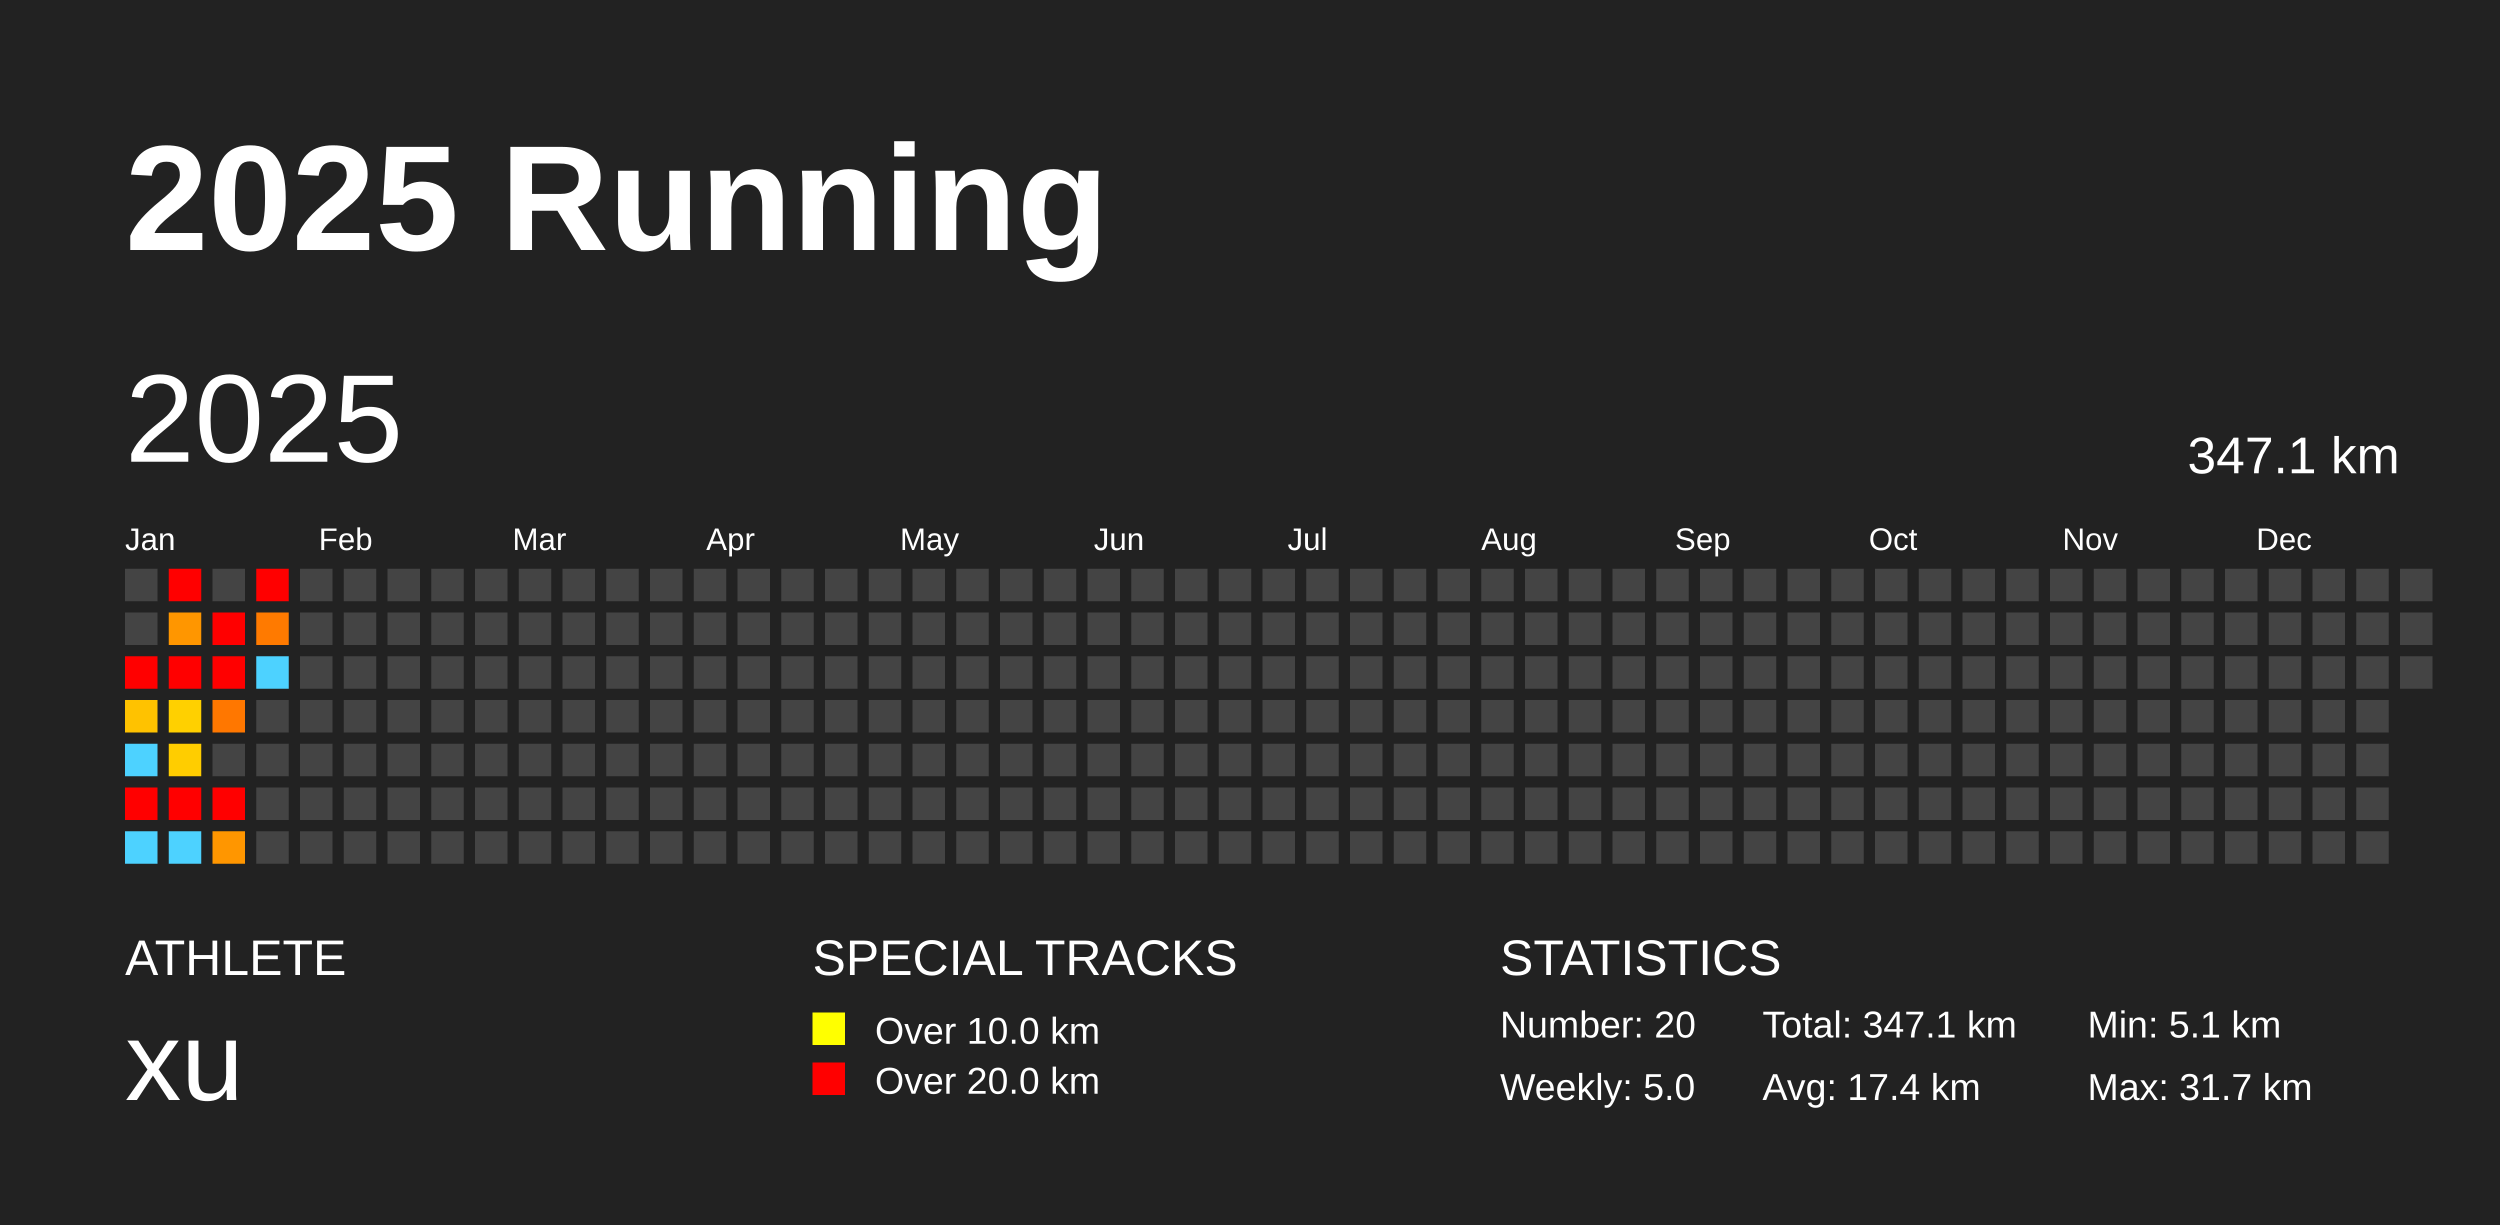
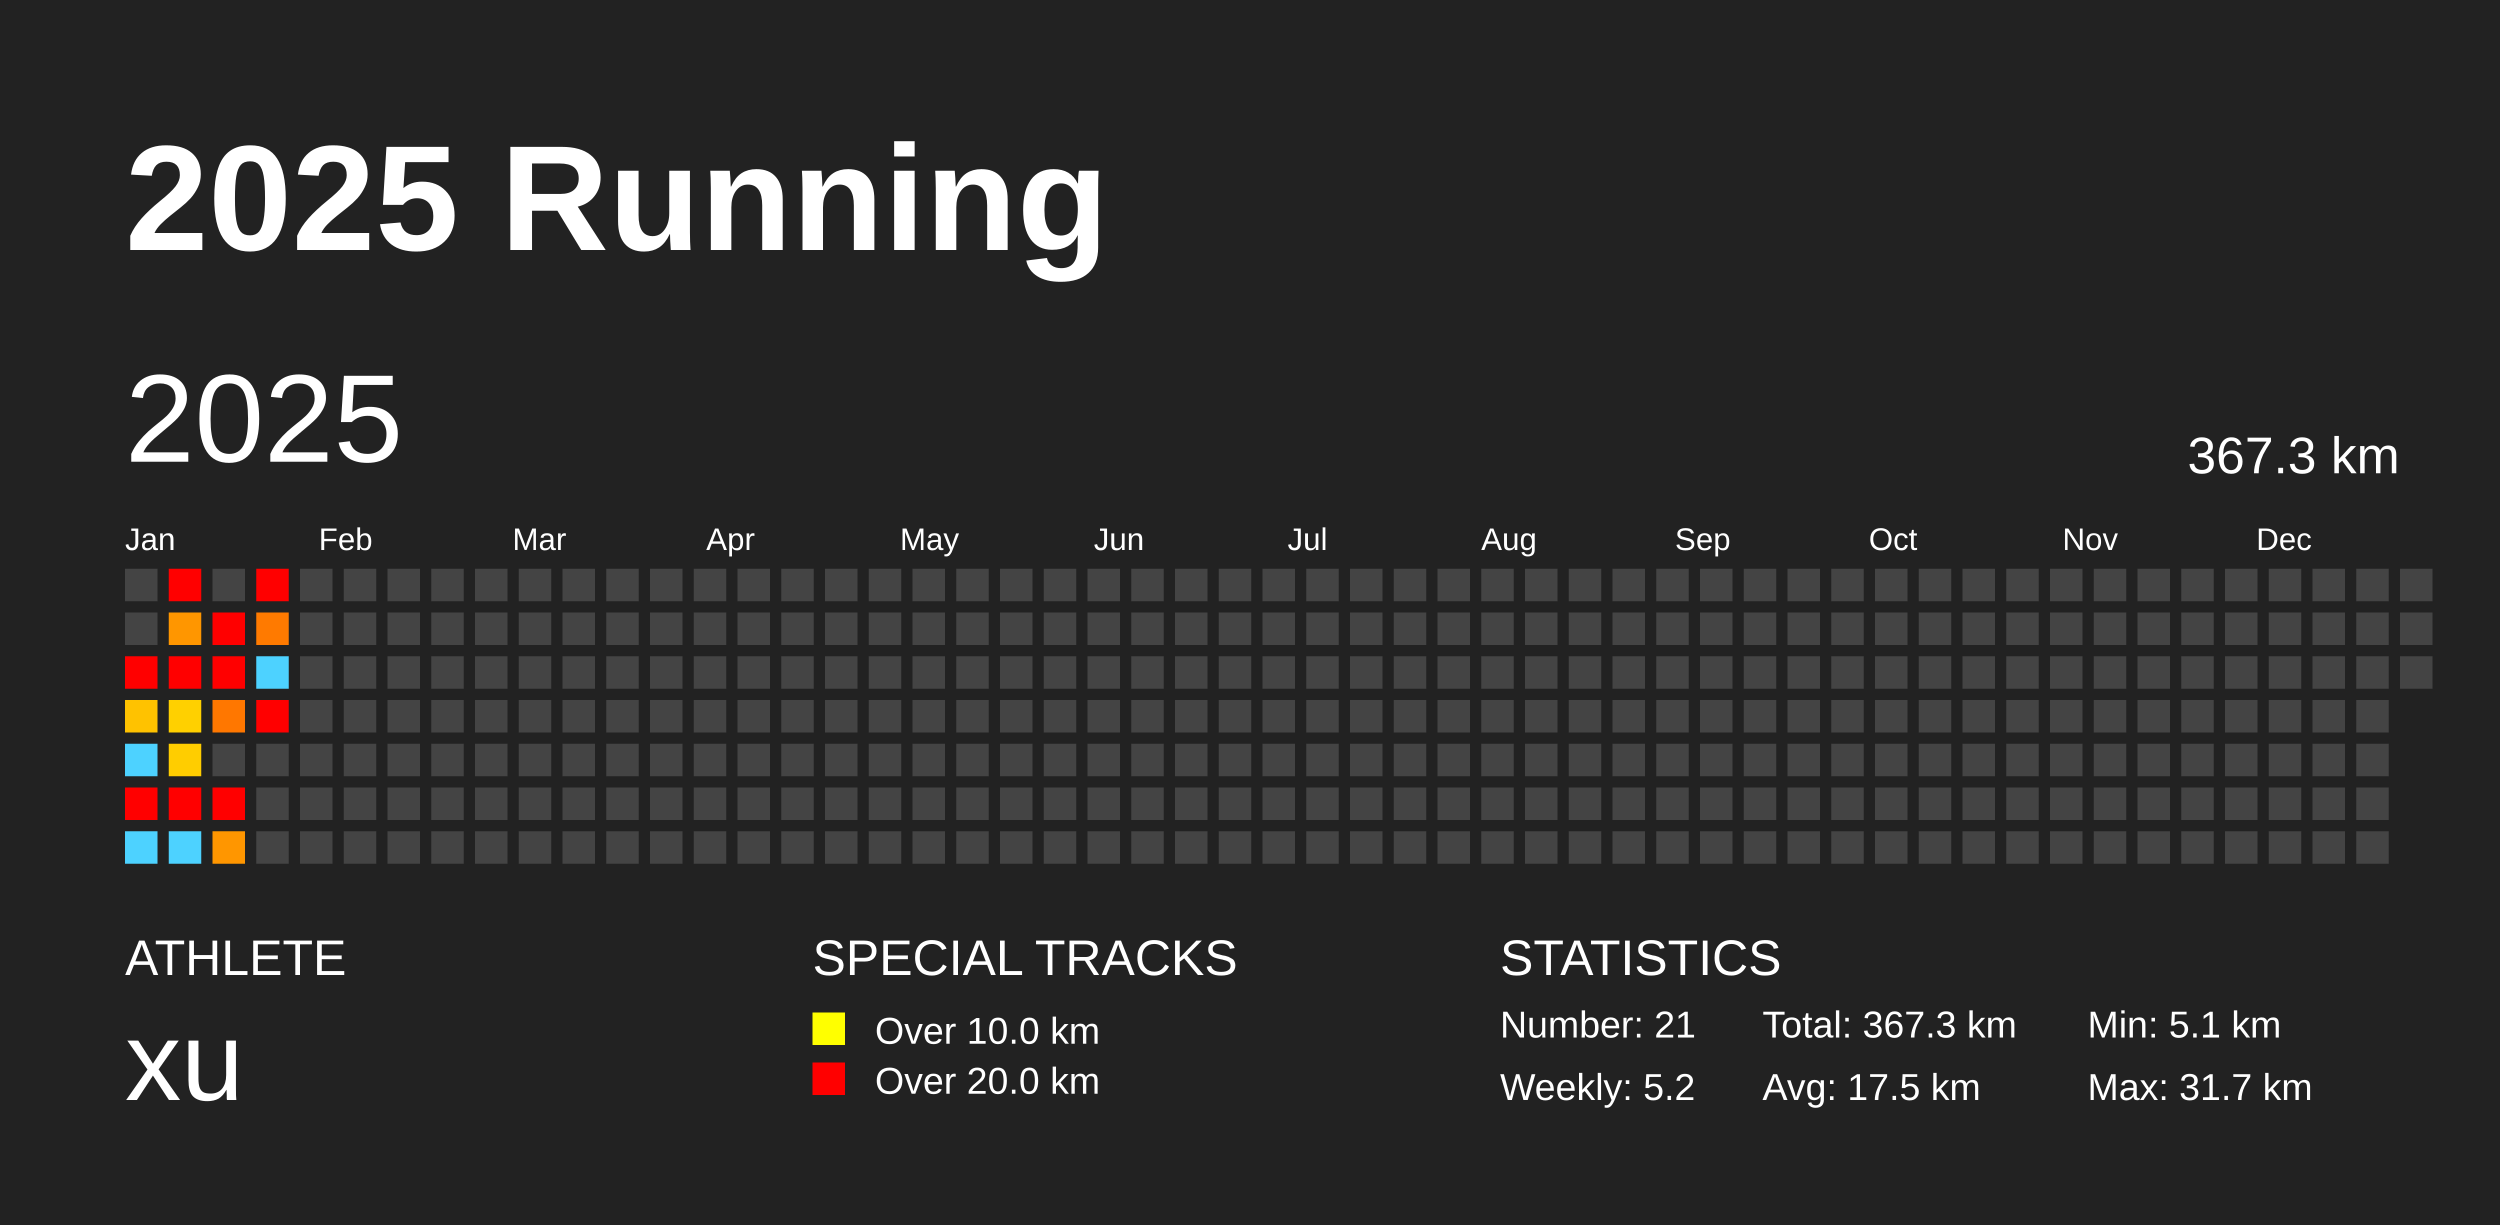
<svg xmlns="http://www.w3.org/2000/svg" baseProfile="full" height="98mm" version="1.1" viewBox="0,0,200,98" width="200mm">
  <defs />
  <rect fill="#222222" height="98" width="200" x="0" y="0" />
  <text fill="#FFFFFF" style="font-size:12px; font-family:Arial; font-weight:bold;" x="10" y="20">2025 Running</text>
  <text fill="#FFFFFF" style="font-size:4px; font-family:Arial" x="10" y="78">ATHLETE</text>
  <text fill="#FFFFFF" style="font-size:9px; font-family:Arial" x="10" y="88">xu</text>
  <text fill="#FFFFFF" style="font-size:4px; font-family:Arial" x="65" y="78">SPECIAL TRACKS</text>
  <rect fill="yellow" height="2.6" width="2.6" x="65" y="81" />
  <text fill="#FFFFFF" style="font-size:3px; font-family:Arial" x="70" y="83.5">Over 10.0 km</text>
  <rect fill="red" height="2.6" width="2.6" x="65" y="85" />
  <text fill="#FFFFFF" style="font-size:3px; font-family:Arial" x="70" y="87.5">Over 20.0 km</text>
  <text fill="#FFFFFF" style="font-size:4px; font-family:Arial" x="120" y="78">STATISTICS</text>
-   <text fill="#FFFFFF" style="font-size:3px; font-family:Arial" x="120" y="83">Number: 20</text>
-   <text fill="#FFFFFF" style="font-size:3px; font-family:Arial" x="120" y="88">Weekly: 5.0</text>
-   <text fill="#FFFFFF" style="font-size:3px; font-family:Arial" x="141" y="83">Total: 347.1 km</text>
-   <text fill="#FFFFFF" style="font-size:3px; font-family:Arial" x="141" y="88">Avg: 17.4 km</text>
+   <text fill="#FFFFFF" style="font-size:3px; font-family:Arial" x="120" y="83">Number: 21</text>
+   <text fill="#FFFFFF" style="font-size:3px; font-family:Arial" x="120" y="88">Weekly: 5.2</text>
+   <text fill="#FFFFFF" style="font-size:3px; font-family:Arial" x="141" y="83">Total: 367.3 km</text>
+   <text fill="#FFFFFF" style="font-size:3px; font-family:Arial" x="141" y="88">Avg: 17.5 km</text>
  <text fill="#FFFFFF" style="font-size:3px; font-family:Arial" x="167" y="83">Min: 5.1 km</text>
  <text fill="#FFFFFF" style="font-size:3px; font-family:Arial" x="167" y="88">Max: 31.7 km</text>
  <text dominant-baseline="hanging" fill="#FFFFFF" style="font-size:10.0px; font-family:Arial;" x="10" y="30">2025</text>
-   <text dominant-baseline="hanging" fill="#FFFFFF" style="font-size:4.125px; font-family:Arial;" x="175" y="35">347.1 km</text>
+   <text dominant-baseline="hanging" fill="#FFFFFF" style="font-size:4.125px; font-family:Arial;" x="175" y="35">367.3 km</text>
  <text fill="#FFFFFF" style="font-size:2.5px; font-family:Arial" x="10.0" y="44">Jan</text>
  <text fill="#FFFFFF" style="font-size:2.5px; font-family:Arial" x="25.5" y="44">Feb</text>
  <text fill="#FFFFFF" style="font-size:2.5px; font-family:Arial" x="41.0" y="44">Mar</text>
  <text fill="#FFFFFF" style="font-size:2.5px; font-family:Arial" x="56.5" y="44">Apr</text>
  <text fill="#FFFFFF" style="font-size:2.5px; font-family:Arial" x="72.0" y="44">May</text>
  <text fill="#FFFFFF" style="font-size:2.5px; font-family:Arial" x="87.5" y="44">Jun</text>
  <text fill="#FFFFFF" style="font-size:2.5px; font-family:Arial" x="103.0" y="44">Jul</text>
  <text fill="#FFFFFF" style="font-size:2.5px; font-family:Arial" x="118.5" y="44">Aug</text>
  <text fill="#FFFFFF" style="font-size:2.5px; font-family:Arial" x="134.0" y="44">Sep</text>
  <text fill="#FFFFFF" style="font-size:2.5px; font-family:Arial" x="149.5" y="44">Oct</text>
  <text fill="#FFFFFF" style="font-size:2.5px; font-family:Arial" x="165.0" y="44">Nov</text>
  <text fill="#FFFFFF" style="font-size:2.5px; font-family:Arial" x="180.5" y="44">Dec</text>
  <rect fill="#444444" height="2.6" width="2.6" x="10.0" y="45.5" />
  <rect fill="#444444" height="2.6" width="2.6" x="10.0" y="49.0" />
  <rect fill="red" height="2.6" width="2.6" x="10.0" y="52.5" />
  <rect fill="#ffc200" height="2.6" width="2.6" x="10.0" y="56.0" />
  <rect fill="#4dd2ff" height="2.6" width="2.6" x="10.0" y="59.5" />
  <rect fill="red" height="2.6" width="2.6" x="10.0" y="63.0" />
  <rect fill="#4dd2ff" height="2.6" width="2.6" x="10.0" y="66.5" />
  <rect fill="red" height="2.6" width="2.6" x="13.5" y="45.5" />
  <rect fill="#ff9600" height="2.6" width="2.6" x="13.5" y="49.0" />
  <rect fill="red" height="2.6" width="2.6" x="13.5" y="52.5" />
  <rect fill="#ffd000" height="2.6" width="2.6" x="13.5" y="56.0" />
  <rect fill="#ffcd00" height="2.6" width="2.6" x="13.5" y="59.5" />
  <rect fill="red" height="2.6" width="2.6" x="13.5" y="63.0" />
  <rect fill="#4dd2ff" height="2.6" width="2.6" x="13.5" y="66.5" />
  <rect fill="#444444" height="2.6" width="2.6" x="17.0" y="45.5" />
  <rect fill="red" height="2.6" width="2.6" x="17.0" y="49.0" />
  <rect fill="red" height="2.6" width="2.6" x="17.0" y="52.5" />
  <rect fill="#ff7700" height="2.6" width="2.6" x="17.0" y="56.0" />
  <rect fill="#444444" height="2.6" width="2.6" x="17.0" y="59.5" />
  <rect fill="red" height="2.6" width="2.6" x="17.0" y="63.0" />
  <rect fill="#ff9600" height="2.6" width="2.6" x="17.0" y="66.5" />
  <rect fill="red" height="2.6" width="2.6" x="20.5" y="45.5" />
  <rect fill="#ff7a00" height="2.6" width="2.6" x="20.5" y="49.0" />
  <rect fill="#4dd2ff" height="2.6" width="2.6" x="20.5" y="52.5" />
-   <rect fill="#444444" height="2.6" width="2.6" x="20.5" y="56.0" />
+   <rect fill="red" height="2.6" width="2.6" x="20.5" y="56.0" />
  <rect fill="#444444" height="2.6" width="2.6" x="20.5" y="59.5" />
  <rect fill="#444444" height="2.6" width="2.6" x="20.5" y="63.0" />
  <rect fill="#444444" height="2.6" width="2.6" x="20.5" y="66.5" />
  <rect fill="#444444" height="2.6" width="2.6" x="24.0" y="45.5" />
  <rect fill="#444444" height="2.6" width="2.6" x="24.0" y="49.0" />
  <rect fill="#444444" height="2.6" width="2.6" x="24.0" y="52.5" />
  <rect fill="#444444" height="2.6" width="2.6" x="24.0" y="56.0" />
  <rect fill="#444444" height="2.6" width="2.6" x="24.0" y="59.5" />
  <rect fill="#444444" height="2.6" width="2.6" x="24.0" y="63.0" />
  <rect fill="#444444" height="2.6" width="2.6" x="24.0" y="66.5" />
  <rect fill="#444444" height="2.6" width="2.6" x="27.5" y="45.5" />
  <rect fill="#444444" height="2.6" width="2.6" x="27.5" y="49.0" />
  <rect fill="#444444" height="2.6" width="2.6" x="27.5" y="52.5" />
  <rect fill="#444444" height="2.6" width="2.6" x="27.5" y="56.0" />
  <rect fill="#444444" height="2.6" width="2.6" x="27.5" y="59.5" />
  <rect fill="#444444" height="2.6" width="2.6" x="27.5" y="63.0" />
  <rect fill="#444444" height="2.6" width="2.6" x="27.5" y="66.5" />
  <rect fill="#444444" height="2.6" width="2.6" x="31.0" y="45.5" />
  <rect fill="#444444" height="2.6" width="2.6" x="31.0" y="49.0" />
  <rect fill="#444444" height="2.6" width="2.6" x="31.0" y="52.5" />
  <rect fill="#444444" height="2.6" width="2.6" x="31.0" y="56.0" />
  <rect fill="#444444" height="2.6" width="2.6" x="31.0" y="59.5" />
  <rect fill="#444444" height="2.6" width="2.6" x="31.0" y="63.0" />
  <rect fill="#444444" height="2.6" width="2.6" x="31.0" y="66.5" />
  <rect fill="#444444" height="2.6" width="2.6" x="34.5" y="45.5" />
  <rect fill="#444444" height="2.6" width="2.6" x="34.5" y="49.0" />
  <rect fill="#444444" height="2.6" width="2.6" x="34.5" y="52.5" />
  <rect fill="#444444" height="2.6" width="2.6" x="34.5" y="56.0" />
  <rect fill="#444444" height="2.6" width="2.6" x="34.5" y="59.5" />
  <rect fill="#444444" height="2.6" width="2.6" x="34.5" y="63.0" />
  <rect fill="#444444" height="2.6" width="2.6" x="34.5" y="66.5" />
  <rect fill="#444444" height="2.6" width="2.6" x="38.0" y="45.5" />
  <rect fill="#444444" height="2.6" width="2.6" x="38.0" y="49.0" />
  <rect fill="#444444" height="2.6" width="2.6" x="38.0" y="52.5" />
  <rect fill="#444444" height="2.6" width="2.6" x="38.0" y="56.0" />
  <rect fill="#444444" height="2.6" width="2.6" x="38.0" y="59.5" />
  <rect fill="#444444" height="2.6" width="2.6" x="38.0" y="63.0" />
  <rect fill="#444444" height="2.6" width="2.6" x="38.0" y="66.5" />
  <rect fill="#444444" height="2.6" width="2.6" x="41.5" y="45.5" />
  <rect fill="#444444" height="2.6" width="2.6" x="41.5" y="49.0" />
  <rect fill="#444444" height="2.6" width="2.6" x="41.5" y="52.5" />
  <rect fill="#444444" height="2.6" width="2.6" x="41.5" y="56.0" />
  <rect fill="#444444" height="2.6" width="2.6" x="41.5" y="59.5" />
  <rect fill="#444444" height="2.6" width="2.6" x="41.5" y="63.0" />
  <rect fill="#444444" height="2.6" width="2.6" x="41.5" y="66.5" />
  <rect fill="#444444" height="2.6" width="2.6" x="45.0" y="45.5" />
  <rect fill="#444444" height="2.6" width="2.6" x="45.0" y="49.0" />
  <rect fill="#444444" height="2.6" width="2.6" x="45.0" y="52.5" />
  <rect fill="#444444" height="2.6" width="2.6" x="45.0" y="56.0" />
  <rect fill="#444444" height="2.6" width="2.6" x="45.0" y="59.5" />
  <rect fill="#444444" height="2.6" width="2.6" x="45.0" y="63.0" />
  <rect fill="#444444" height="2.6" width="2.6" x="45.0" y="66.5" />
  <rect fill="#444444" height="2.6" width="2.6" x="48.5" y="45.5" />
  <rect fill="#444444" height="2.6" width="2.6" x="48.5" y="49.0" />
  <rect fill="#444444" height="2.6" width="2.6" x="48.5" y="52.5" />
  <rect fill="#444444" height="2.6" width="2.6" x="48.5" y="56.0" />
  <rect fill="#444444" height="2.6" width="2.6" x="48.5" y="59.5" />
  <rect fill="#444444" height="2.6" width="2.6" x="48.5" y="63.0" />
  <rect fill="#444444" height="2.6" width="2.6" x="48.5" y="66.5" />
  <rect fill="#444444" height="2.6" width="2.6" x="52.0" y="45.5" />
  <rect fill="#444444" height="2.6" width="2.6" x="52.0" y="49.0" />
  <rect fill="#444444" height="2.6" width="2.6" x="52.0" y="52.5" />
  <rect fill="#444444" height="2.6" width="2.6" x="52.0" y="56.0" />
  <rect fill="#444444" height="2.6" width="2.6" x="52.0" y="59.5" />
  <rect fill="#444444" height="2.6" width="2.6" x="52.0" y="63.0" />
  <rect fill="#444444" height="2.6" width="2.6" x="52.0" y="66.5" />
  <rect fill="#444444" height="2.6" width="2.6" x="55.5" y="45.5" />
  <rect fill="#444444" height="2.6" width="2.6" x="55.5" y="49.0" />
  <rect fill="#444444" height="2.6" width="2.6" x="55.5" y="52.5" />
  <rect fill="#444444" height="2.6" width="2.6" x="55.5" y="56.0" />
  <rect fill="#444444" height="2.6" width="2.6" x="55.5" y="59.5" />
  <rect fill="#444444" height="2.6" width="2.6" x="55.5" y="63.0" />
  <rect fill="#444444" height="2.6" width="2.6" x="55.5" y="66.5" />
  <rect fill="#444444" height="2.6" width="2.6" x="59.0" y="45.5" />
  <rect fill="#444444" height="2.6" width="2.6" x="59.0" y="49.0" />
  <rect fill="#444444" height="2.6" width="2.6" x="59.0" y="52.5" />
  <rect fill="#444444" height="2.6" width="2.6" x="59.0" y="56.0" />
  <rect fill="#444444" height="2.6" width="2.6" x="59.0" y="59.5" />
  <rect fill="#444444" height="2.6" width="2.6" x="59.0" y="63.0" />
  <rect fill="#444444" height="2.6" width="2.6" x="59.0" y="66.5" />
  <rect fill="#444444" height="2.6" width="2.6" x="62.5" y="45.5" />
  <rect fill="#444444" height="2.6" width="2.6" x="62.5" y="49.0" />
  <rect fill="#444444" height="2.6" width="2.6" x="62.5" y="52.5" />
  <rect fill="#444444" height="2.6" width="2.6" x="62.5" y="56.0" />
  <rect fill="#444444" height="2.6" width="2.6" x="62.5" y="59.5" />
  <rect fill="#444444" height="2.6" width="2.6" x="62.5" y="63.0" />
  <rect fill="#444444" height="2.6" width="2.6" x="62.5" y="66.5" />
  <rect fill="#444444" height="2.6" width="2.6" x="66.0" y="45.5" />
  <rect fill="#444444" height="2.6" width="2.6" x="66.0" y="49.0" />
  <rect fill="#444444" height="2.6" width="2.6" x="66.0" y="52.5" />
  <rect fill="#444444" height="2.6" width="2.6" x="66.0" y="56.0" />
  <rect fill="#444444" height="2.6" width="2.6" x="66.0" y="59.5" />
  <rect fill="#444444" height="2.6" width="2.6" x="66.0" y="63.0" />
  <rect fill="#444444" height="2.6" width="2.6" x="66.0" y="66.5" />
  <rect fill="#444444" height="2.6" width="2.6" x="69.5" y="45.5" />
  <rect fill="#444444" height="2.6" width="2.6" x="69.5" y="49.0" />
  <rect fill="#444444" height="2.6" width="2.6" x="69.5" y="52.5" />
  <rect fill="#444444" height="2.6" width="2.6" x="69.5" y="56.0" />
  <rect fill="#444444" height="2.6" width="2.6" x="69.5" y="59.5" />
  <rect fill="#444444" height="2.6" width="2.6" x="69.5" y="63.0" />
  <rect fill="#444444" height="2.6" width="2.6" x="69.5" y="66.5" />
  <rect fill="#444444" height="2.6" width="2.6" x="73.0" y="45.5" />
  <rect fill="#444444" height="2.6" width="2.6" x="73.0" y="49.0" />
  <rect fill="#444444" height="2.6" width="2.6" x="73.0" y="52.5" />
  <rect fill="#444444" height="2.6" width="2.6" x="73.0" y="56.0" />
  <rect fill="#444444" height="2.6" width="2.6" x="73.0" y="59.5" />
  <rect fill="#444444" height="2.6" width="2.6" x="73.0" y="63.0" />
  <rect fill="#444444" height="2.6" width="2.6" x="73.0" y="66.5" />
  <rect fill="#444444" height="2.6" width="2.6" x="76.5" y="45.5" />
  <rect fill="#444444" height="2.6" width="2.6" x="76.5" y="49.0" />
  <rect fill="#444444" height="2.6" width="2.6" x="76.5" y="52.5" />
  <rect fill="#444444" height="2.6" width="2.6" x="76.5" y="56.0" />
  <rect fill="#444444" height="2.6" width="2.6" x="76.5" y="59.5" />
  <rect fill="#444444" height="2.6" width="2.6" x="76.5" y="63.0" />
  <rect fill="#444444" height="2.6" width="2.6" x="76.5" y="66.5" />
  <rect fill="#444444" height="2.6" width="2.6" x="80.0" y="45.5" />
  <rect fill="#444444" height="2.6" width="2.6" x="80.0" y="49.0" />
  <rect fill="#444444" height="2.6" width="2.6" x="80.0" y="52.5" />
  <rect fill="#444444" height="2.6" width="2.6" x="80.0" y="56.0" />
  <rect fill="#444444" height="2.6" width="2.6" x="80.0" y="59.5" />
  <rect fill="#444444" height="2.6" width="2.6" x="80.0" y="63.0" />
  <rect fill="#444444" height="2.6" width="2.6" x="80.0" y="66.5" />
  <rect fill="#444444" height="2.6" width="2.6" x="83.5" y="45.5" />
  <rect fill="#444444" height="2.6" width="2.6" x="83.5" y="49.0" />
  <rect fill="#444444" height="2.6" width="2.6" x="83.5" y="52.5" />
  <rect fill="#444444" height="2.6" width="2.6" x="83.5" y="56.0" />
  <rect fill="#444444" height="2.6" width="2.6" x="83.5" y="59.5" />
  <rect fill="#444444" height="2.6" width="2.6" x="83.5" y="63.0" />
  <rect fill="#444444" height="2.6" width="2.6" x="83.5" y="66.5" />
  <rect fill="#444444" height="2.6" width="2.6" x="87.0" y="45.5" />
  <rect fill="#444444" height="2.6" width="2.6" x="87.0" y="49.0" />
  <rect fill="#444444" height="2.6" width="2.6" x="87.0" y="52.5" />
  <rect fill="#444444" height="2.6" width="2.6" x="87.0" y="56.0" />
  <rect fill="#444444" height="2.6" width="2.6" x="87.0" y="59.5" />
  <rect fill="#444444" height="2.6" width="2.6" x="87.0" y="63.0" />
  <rect fill="#444444" height="2.6" width="2.6" x="87.0" y="66.5" />
  <rect fill="#444444" height="2.6" width="2.6" x="90.5" y="45.5" />
  <rect fill="#444444" height="2.6" width="2.6" x="90.5" y="49.0" />
  <rect fill="#444444" height="2.6" width="2.6" x="90.5" y="52.5" />
  <rect fill="#444444" height="2.6" width="2.6" x="90.5" y="56.0" />
  <rect fill="#444444" height="2.6" width="2.6" x="90.5" y="59.5" />
  <rect fill="#444444" height="2.6" width="2.6" x="90.5" y="63.0" />
  <rect fill="#444444" height="2.6" width="2.6" x="90.5" y="66.5" />
  <rect fill="#444444" height="2.6" width="2.6" x="94.0" y="45.5" />
  <rect fill="#444444" height="2.6" width="2.6" x="94.0" y="49.0" />
  <rect fill="#444444" height="2.6" width="2.6" x="94.0" y="52.5" />
  <rect fill="#444444" height="2.6" width="2.6" x="94.0" y="56.0" />
  <rect fill="#444444" height="2.6" width="2.6" x="94.0" y="59.5" />
  <rect fill="#444444" height="2.6" width="2.6" x="94.0" y="63.0" />
  <rect fill="#444444" height="2.6" width="2.6" x="94.0" y="66.5" />
  <rect fill="#444444" height="2.6" width="2.6" x="97.5" y="45.5" />
  <rect fill="#444444" height="2.6" width="2.6" x="97.5" y="49.0" />
  <rect fill="#444444" height="2.6" width="2.6" x="97.5" y="52.5" />
  <rect fill="#444444" height="2.6" width="2.6" x="97.5" y="56.0" />
  <rect fill="#444444" height="2.6" width="2.6" x="97.5" y="59.5" />
  <rect fill="#444444" height="2.6" width="2.6" x="97.5" y="63.0" />
  <rect fill="#444444" height="2.6" width="2.6" x="97.5" y="66.5" />
  <rect fill="#444444" height="2.6" width="2.6" x="101.0" y="45.5" />
  <rect fill="#444444" height="2.6" width="2.6" x="101.0" y="49.0" />
  <rect fill="#444444" height="2.6" width="2.6" x="101.0" y="52.5" />
  <rect fill="#444444" height="2.6" width="2.6" x="101.0" y="56.0" />
  <rect fill="#444444" height="2.6" width="2.6" x="101.0" y="59.5" />
  <rect fill="#444444" height="2.6" width="2.6" x="101.0" y="63.0" />
  <rect fill="#444444" height="2.6" width="2.6" x="101.0" y="66.5" />
  <rect fill="#444444" height="2.6" width="2.6" x="104.5" y="45.5" />
  <rect fill="#444444" height="2.6" width="2.6" x="104.5" y="49.0" />
  <rect fill="#444444" height="2.6" width="2.6" x="104.5" y="52.5" />
  <rect fill="#444444" height="2.6" width="2.6" x="104.5" y="56.0" />
  <rect fill="#444444" height="2.6" width="2.6" x="104.5" y="59.5" />
  <rect fill="#444444" height="2.6" width="2.6" x="104.5" y="63.0" />
  <rect fill="#444444" height="2.6" width="2.6" x="104.5" y="66.5" />
  <rect fill="#444444" height="2.6" width="2.6" x="108.0" y="45.5" />
  <rect fill="#444444" height="2.6" width="2.6" x="108.0" y="49.0" />
  <rect fill="#444444" height="2.6" width="2.6" x="108.0" y="52.5" />
  <rect fill="#444444" height="2.6" width="2.6" x="108.0" y="56.0" />
  <rect fill="#444444" height="2.6" width="2.6" x="108.0" y="59.5" />
  <rect fill="#444444" height="2.6" width="2.6" x="108.0" y="63.0" />
  <rect fill="#444444" height="2.6" width="2.6" x="108.0" y="66.5" />
  <rect fill="#444444" height="2.6" width="2.6" x="111.5" y="45.5" />
  <rect fill="#444444" height="2.6" width="2.6" x="111.5" y="49.0" />
  <rect fill="#444444" height="2.6" width="2.6" x="111.5" y="52.5" />
  <rect fill="#444444" height="2.6" width="2.6" x="111.5" y="56.0" />
  <rect fill="#444444" height="2.6" width="2.6" x="111.5" y="59.5" />
  <rect fill="#444444" height="2.6" width="2.6" x="111.5" y="63.0" />
  <rect fill="#444444" height="2.6" width="2.6" x="111.5" y="66.5" />
  <rect fill="#444444" height="2.6" width="2.6" x="115.0" y="45.5" />
  <rect fill="#444444" height="2.6" width="2.6" x="115.0" y="49.0" />
  <rect fill="#444444" height="2.6" width="2.6" x="115.0" y="52.5" />
  <rect fill="#444444" height="2.6" width="2.6" x="115.0" y="56.0" />
  <rect fill="#444444" height="2.6" width="2.6" x="115.0" y="59.5" />
  <rect fill="#444444" height="2.6" width="2.6" x="115.0" y="63.0" />
  <rect fill="#444444" height="2.6" width="2.6" x="115.0" y="66.5" />
  <rect fill="#444444" height="2.6" width="2.6" x="118.5" y="45.5" />
  <rect fill="#444444" height="2.6" width="2.6" x="118.5" y="49.0" />
  <rect fill="#444444" height="2.6" width="2.6" x="118.5" y="52.5" />
  <rect fill="#444444" height="2.6" width="2.6" x="118.5" y="56.0" />
  <rect fill="#444444" height="2.6" width="2.6" x="118.5" y="59.5" />
  <rect fill="#444444" height="2.6" width="2.6" x="118.5" y="63.0" />
  <rect fill="#444444" height="2.6" width="2.6" x="118.5" y="66.5" />
  <rect fill="#444444" height="2.6" width="2.6" x="122.0" y="45.5" />
  <rect fill="#444444" height="2.6" width="2.6" x="122.0" y="49.0" />
  <rect fill="#444444" height="2.6" width="2.6" x="122.0" y="52.5" />
  <rect fill="#444444" height="2.6" width="2.6" x="122.0" y="56.0" />
  <rect fill="#444444" height="2.6" width="2.6" x="122.0" y="59.5" />
  <rect fill="#444444" height="2.6" width="2.6" x="122.0" y="63.0" />
  <rect fill="#444444" height="2.6" width="2.6" x="122.0" y="66.5" />
  <rect fill="#444444" height="2.6" width="2.6" x="125.5" y="45.5" />
  <rect fill="#444444" height="2.6" width="2.6" x="125.5" y="49.0" />
  <rect fill="#444444" height="2.6" width="2.6" x="125.5" y="52.5" />
  <rect fill="#444444" height="2.6" width="2.6" x="125.5" y="56.0" />
  <rect fill="#444444" height="2.6" width="2.6" x="125.5" y="59.5" />
  <rect fill="#444444" height="2.6" width="2.6" x="125.5" y="63.0" />
  <rect fill="#444444" height="2.6" width="2.6" x="125.5" y="66.5" />
  <rect fill="#444444" height="2.6" width="2.6" x="129.0" y="45.5" />
  <rect fill="#444444" height="2.6" width="2.6" x="129.0" y="49.0" />
  <rect fill="#444444" height="2.6" width="2.6" x="129.0" y="52.5" />
  <rect fill="#444444" height="2.6" width="2.6" x="129.0" y="56.0" />
  <rect fill="#444444" height="2.6" width="2.6" x="129.0" y="59.5" />
  <rect fill="#444444" height="2.6" width="2.6" x="129.0" y="63.0" />
  <rect fill="#444444" height="2.6" width="2.6" x="129.0" y="66.5" />
  <rect fill="#444444" height="2.6" width="2.6" x="132.5" y="45.5" />
  <rect fill="#444444" height="2.6" width="2.6" x="132.5" y="49.0" />
  <rect fill="#444444" height="2.6" width="2.6" x="132.5" y="52.5" />
  <rect fill="#444444" height="2.6" width="2.6" x="132.5" y="56.0" />
  <rect fill="#444444" height="2.6" width="2.6" x="132.5" y="59.5" />
  <rect fill="#444444" height="2.6" width="2.6" x="132.5" y="63.0" />
  <rect fill="#444444" height="2.6" width="2.6" x="132.5" y="66.5" />
  <rect fill="#444444" height="2.6" width="2.6" x="136.0" y="45.5" />
  <rect fill="#444444" height="2.6" width="2.6" x="136.0" y="49.0" />
  <rect fill="#444444" height="2.6" width="2.6" x="136.0" y="52.5" />
  <rect fill="#444444" height="2.6" width="2.6" x="136.0" y="56.0" />
  <rect fill="#444444" height="2.6" width="2.6" x="136.0" y="59.5" />
  <rect fill="#444444" height="2.6" width="2.6" x="136.0" y="63.0" />
  <rect fill="#444444" height="2.6" width="2.6" x="136.0" y="66.5" />
  <rect fill="#444444" height="2.6" width="2.6" x="139.5" y="45.5" />
  <rect fill="#444444" height="2.6" width="2.6" x="139.5" y="49.0" />
  <rect fill="#444444" height="2.6" width="2.6" x="139.5" y="52.5" />
  <rect fill="#444444" height="2.6" width="2.6" x="139.5" y="56.0" />
  <rect fill="#444444" height="2.6" width="2.6" x="139.5" y="59.5" />
  <rect fill="#444444" height="2.6" width="2.6" x="139.5" y="63.0" />
  <rect fill="#444444" height="2.6" width="2.6" x="139.5" y="66.5" />
  <rect fill="#444444" height="2.6" width="2.6" x="143.0" y="45.5" />
  <rect fill="#444444" height="2.6" width="2.6" x="143.0" y="49.0" />
  <rect fill="#444444" height="2.6" width="2.6" x="143.0" y="52.5" />
  <rect fill="#444444" height="2.6" width="2.6" x="143.0" y="56.0" />
  <rect fill="#444444" height="2.6" width="2.6" x="143.0" y="59.5" />
  <rect fill="#444444" height="2.6" width="2.6" x="143.0" y="63.0" />
  <rect fill="#444444" height="2.6" width="2.6" x="143.0" y="66.5" />
  <rect fill="#444444" height="2.6" width="2.6" x="146.5" y="45.5" />
  <rect fill="#444444" height="2.6" width="2.6" x="146.5" y="49.0" />
  <rect fill="#444444" height="2.6" width="2.6" x="146.5" y="52.5" />
  <rect fill="#444444" height="2.6" width="2.6" x="146.5" y="56.0" />
  <rect fill="#444444" height="2.6" width="2.6" x="146.5" y="59.5" />
  <rect fill="#444444" height="2.6" width="2.6" x="146.5" y="63.0" />
  <rect fill="#444444" height="2.6" width="2.6" x="146.5" y="66.5" />
  <rect fill="#444444" height="2.6" width="2.6" x="150.0" y="45.5" />
  <rect fill="#444444" height="2.6" width="2.6" x="150.0" y="49.0" />
  <rect fill="#444444" height="2.6" width="2.6" x="150.0" y="52.5" />
  <rect fill="#444444" height="2.6" width="2.6" x="150.0" y="56.0" />
  <rect fill="#444444" height="2.6" width="2.6" x="150.0" y="59.5" />
  <rect fill="#444444" height="2.6" width="2.6" x="150.0" y="63.0" />
  <rect fill="#444444" height="2.6" width="2.6" x="150.0" y="66.5" />
  <rect fill="#444444" height="2.6" width="2.6" x="153.5" y="45.5" />
  <rect fill="#444444" height="2.6" width="2.6" x="153.5" y="49.0" />
  <rect fill="#444444" height="2.6" width="2.6" x="153.5" y="52.5" />
  <rect fill="#444444" height="2.6" width="2.6" x="153.5" y="56.0" />
  <rect fill="#444444" height="2.6" width="2.6" x="153.5" y="59.5" />
  <rect fill="#444444" height="2.6" width="2.6" x="153.5" y="63.0" />
  <rect fill="#444444" height="2.6" width="2.6" x="153.5" y="66.5" />
  <rect fill="#444444" height="2.6" width="2.6" x="157.0" y="45.5" />
  <rect fill="#444444" height="2.6" width="2.6" x="157.0" y="49.0" />
  <rect fill="#444444" height="2.6" width="2.6" x="157.0" y="52.5" />
  <rect fill="#444444" height="2.6" width="2.6" x="157.0" y="56.0" />
  <rect fill="#444444" height="2.6" width="2.6" x="157.0" y="59.5" />
  <rect fill="#444444" height="2.6" width="2.6" x="157.0" y="63.0" />
  <rect fill="#444444" height="2.6" width="2.6" x="157.0" y="66.5" />
  <rect fill="#444444" height="2.6" width="2.6" x="160.5" y="45.5" />
  <rect fill="#444444" height="2.6" width="2.6" x="160.5" y="49.0" />
  <rect fill="#444444" height="2.6" width="2.6" x="160.5" y="52.5" />
  <rect fill="#444444" height="2.6" width="2.6" x="160.5" y="56.0" />
  <rect fill="#444444" height="2.6" width="2.6" x="160.5" y="59.5" />
  <rect fill="#444444" height="2.6" width="2.6" x="160.5" y="63.0" />
  <rect fill="#444444" height="2.6" width="2.6" x="160.5" y="66.5" />
  <rect fill="#444444" height="2.6" width="2.6" x="164.0" y="45.5" />
  <rect fill="#444444" height="2.6" width="2.6" x="164.0" y="49.0" />
  <rect fill="#444444" height="2.6" width="2.6" x="164.0" y="52.5" />
  <rect fill="#444444" height="2.6" width="2.6" x="164.0" y="56.0" />
  <rect fill="#444444" height="2.6" width="2.6" x="164.0" y="59.5" />
  <rect fill="#444444" height="2.6" width="2.6" x="164.0" y="63.0" />
  <rect fill="#444444" height="2.6" width="2.6" x="164.0" y="66.5" />
  <rect fill="#444444" height="2.6" width="2.6" x="167.5" y="45.5" />
  <rect fill="#444444" height="2.6" width="2.6" x="167.5" y="49.0" />
  <rect fill="#444444" height="2.6" width="2.6" x="167.5" y="52.5" />
  <rect fill="#444444" height="2.6" width="2.6" x="167.5" y="56.0" />
  <rect fill="#444444" height="2.6" width="2.6" x="167.5" y="59.5" />
  <rect fill="#444444" height="2.6" width="2.6" x="167.5" y="63.0" />
  <rect fill="#444444" height="2.6" width="2.6" x="167.5" y="66.5" />
  <rect fill="#444444" height="2.6" width="2.6" x="171.0" y="45.5" />
  <rect fill="#444444" height="2.6" width="2.6" x="171.0" y="49.0" />
  <rect fill="#444444" height="2.6" width="2.6" x="171.0" y="52.5" />
  <rect fill="#444444" height="2.6" width="2.6" x="171.0" y="56.0" />
  <rect fill="#444444" height="2.6" width="2.6" x="171.0" y="59.5" />
  <rect fill="#444444" height="2.6" width="2.6" x="171.0" y="63.0" />
  <rect fill="#444444" height="2.6" width="2.6" x="171.0" y="66.5" />
  <rect fill="#444444" height="2.6" width="2.6" x="174.5" y="45.5" />
  <rect fill="#444444" height="2.6" width="2.6" x="174.5" y="49.0" />
  <rect fill="#444444" height="2.6" width="2.6" x="174.5" y="52.5" />
  <rect fill="#444444" height="2.6" width="2.6" x="174.5" y="56.0" />
  <rect fill="#444444" height="2.6" width="2.6" x="174.5" y="59.5" />
  <rect fill="#444444" height="2.6" width="2.6" x="174.5" y="63.0" />
  <rect fill="#444444" height="2.6" width="2.6" x="174.5" y="66.5" />
  <rect fill="#444444" height="2.6" width="2.6" x="178.0" y="45.5" />
  <rect fill="#444444" height="2.6" width="2.6" x="178.0" y="49.0" />
  <rect fill="#444444" height="2.6" width="2.6" x="178.0" y="52.5" />
  <rect fill="#444444" height="2.6" width="2.6" x="178.0" y="56.0" />
  <rect fill="#444444" height="2.6" width="2.6" x="178.0" y="59.5" />
  <rect fill="#444444" height="2.6" width="2.6" x="178.0" y="63.0" />
  <rect fill="#444444" height="2.6" width="2.6" x="178.0" y="66.5" />
  <rect fill="#444444" height="2.6" width="2.6" x="181.5" y="45.5" />
  <rect fill="#444444" height="2.6" width="2.6" x="181.5" y="49.0" />
  <rect fill="#444444" height="2.6" width="2.6" x="181.5" y="52.5" />
  <rect fill="#444444" height="2.6" width="2.6" x="181.5" y="56.0" />
  <rect fill="#444444" height="2.6" width="2.6" x="181.5" y="59.5" />
  <rect fill="#444444" height="2.6" width="2.6" x="181.5" y="63.0" />
  <rect fill="#444444" height="2.6" width="2.6" x="181.5" y="66.5" />
  <rect fill="#444444" height="2.6" width="2.6" x="185.0" y="45.5" />
  <rect fill="#444444" height="2.6" width="2.6" x="185.0" y="49.0" />
  <rect fill="#444444" height="2.6" width="2.6" x="185.0" y="52.5" />
  <rect fill="#444444" height="2.6" width="2.6" x="185.0" y="56.0" />
  <rect fill="#444444" height="2.6" width="2.6" x="185.0" y="59.5" />
  <rect fill="#444444" height="2.6" width="2.6" x="185.0" y="63.0" />
  <rect fill="#444444" height="2.6" width="2.6" x="185.0" y="66.5" />
  <rect fill="#444444" height="2.6" width="2.6" x="188.5" y="45.5" />
  <rect fill="#444444" height="2.6" width="2.6" x="188.5" y="49.0" />
  <rect fill="#444444" height="2.6" width="2.6" x="188.5" y="52.5" />
  <rect fill="#444444" height="2.6" width="2.6" x="188.5" y="56.0" />
  <rect fill="#444444" height="2.6" width="2.6" x="188.5" y="59.5" />
  <rect fill="#444444" height="2.6" width="2.6" x="188.5" y="63.0" />
  <rect fill="#444444" height="2.6" width="2.6" x="188.5" y="66.5" />
  <rect fill="#444444" height="2.6" width="2.6" x="192.0" y="45.5" />
  <rect fill="#444444" height="2.6" width="2.6" x="192.0" y="49.0" />
  <rect fill="#444444" height="2.6" width="2.6" x="192.0" y="52.5" />
</svg>
